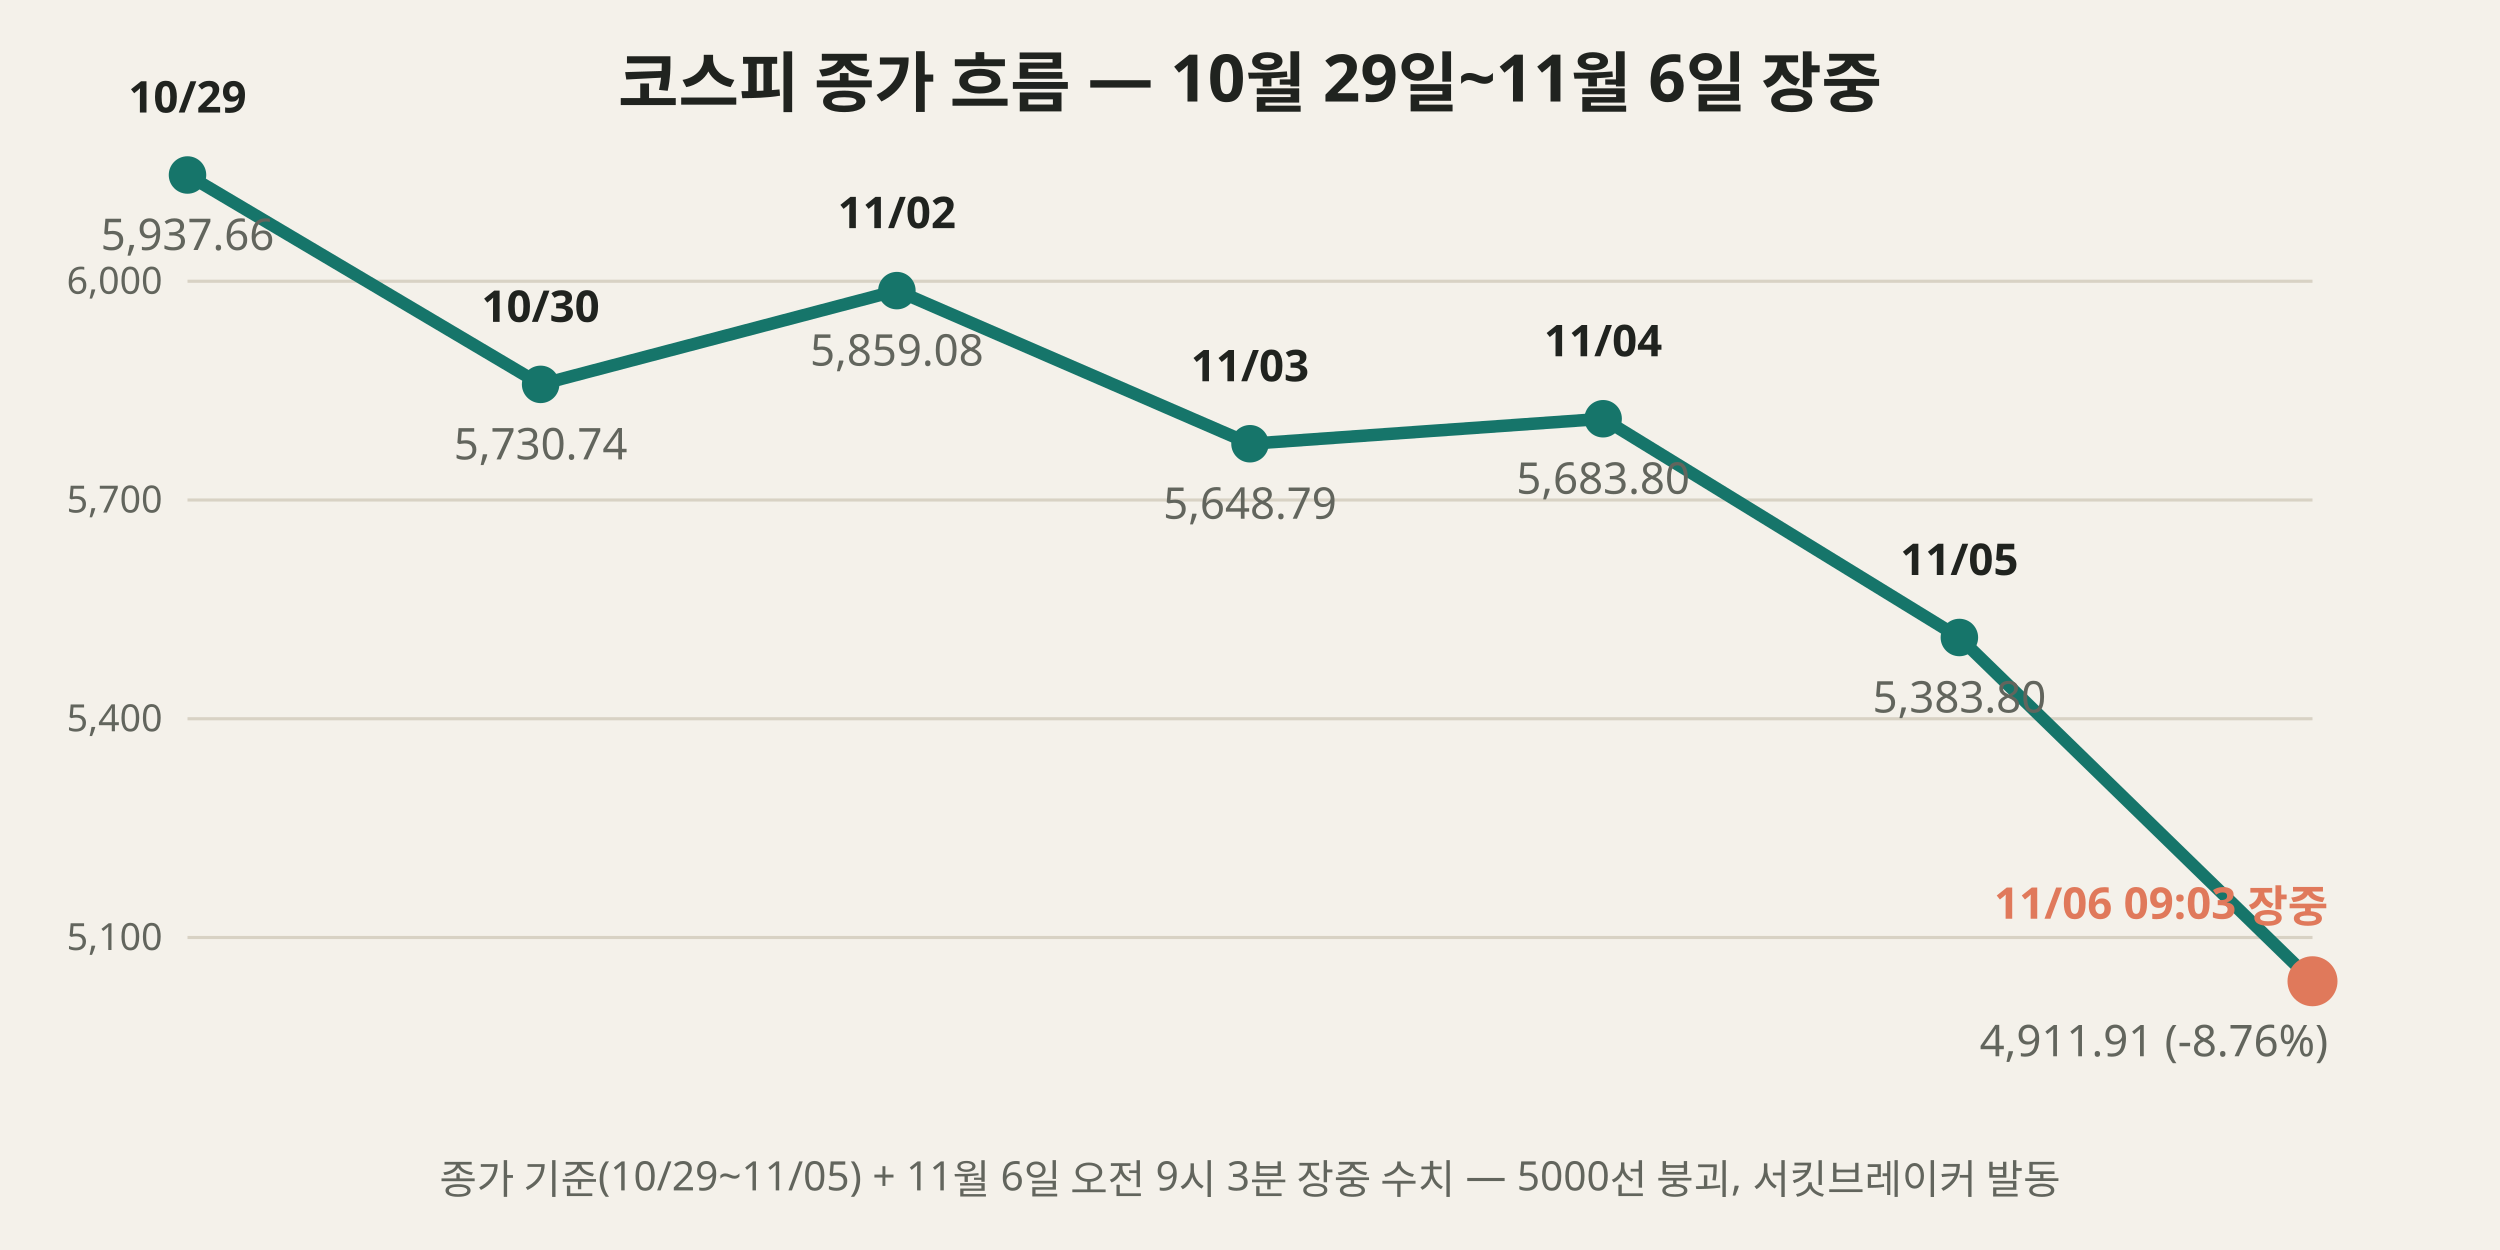
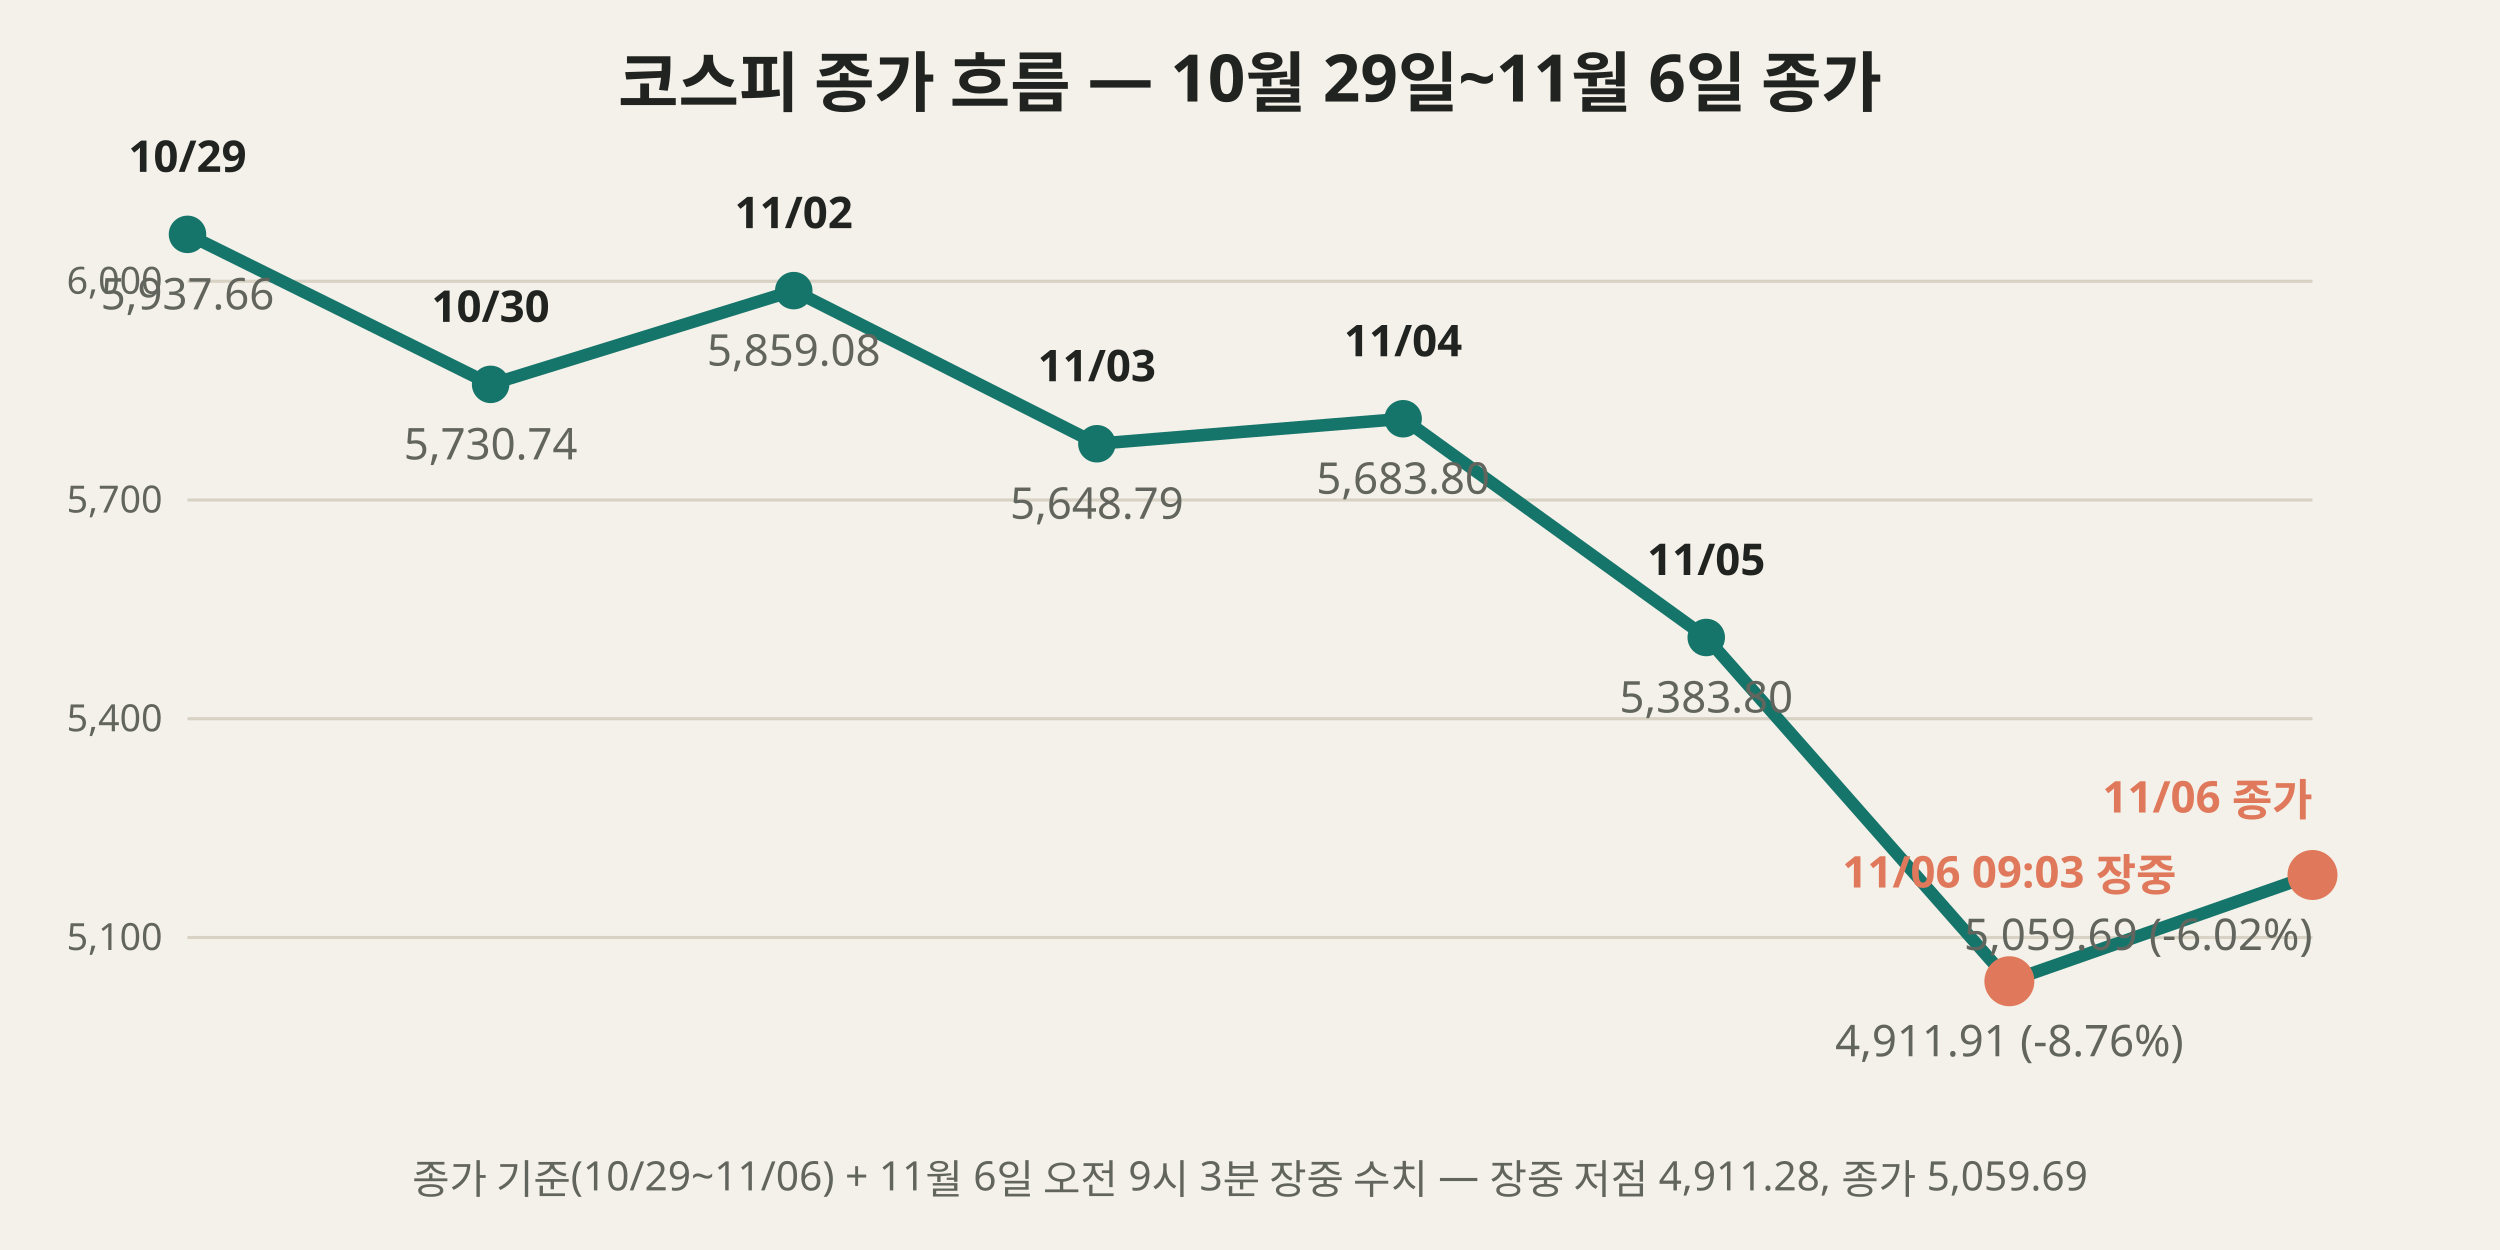
<svg xmlns="http://www.w3.org/2000/svg" width="800" height="400" viewBox="0 0 800 400" font-family="sans-serif">
  <rect width="800" height="400" fill="#f4f1ea" />
-   <text x="400" y="34" text-anchor="middle" font-size="21" font-weight="bold" fill="#20231f">코스피 종가 흐름 — 10월 29일~11월 6일 장중</text>
+   <text x="400" y="34" text-anchor="middle" font-size="21" font-weight="bold" fill="#20231f">코스피 종가 흐름 — 10월 29일~11월 6일 종가</text>
  <g stroke="#d8d2c4" stroke-width="1">
    <line x1="60" y1="90" x2="740" y2="90" />
    <line x1="60" y1="160" x2="740" y2="160" />
    <line x1="60" y1="230" x2="740" y2="230" />
    <line x1="60" y1="300" x2="740" y2="300" />
  </g>
  <g font-size="12" fill="#62655d" text-anchor="end">
    <text x="52" y="94">6,000</text>
    <text x="52" y="164">5,700</text>
    <text x="52" y="234">5,400</text>
    <text x="52" y="304">5,100</text>
  </g>
-   <polyline points="60,56 173,123 287,93 400,142 513,134 627,204 740,314" fill="none" stroke="#16756a" stroke-width="4" stroke-linejoin="round" />
+   <polyline points="60,75 157,123 254,93 351,142 449,134 546,204 643,314 740,280" fill="none" stroke="#16756a" stroke-width="4" stroke-linejoin="round" />
  <g font-size="14" fill="#20231f">
-     <circle cx="60" cy="56" r="6" fill="#16756a" />
-     <text x="60" y="36" text-anchor="middle" font-weight="bold">10/29</text>
-     <text x="60" y="80" text-anchor="middle" fill="#62655d">5,937.66</text>
-     <circle cx="173" cy="123" r="6" fill="#16756a" />
-     <text x="173" y="103" text-anchor="middle" font-weight="bold">10/30</text>
-     <text x="173" y="147" text-anchor="middle" fill="#62655d">5,730.74</text>
-     <circle cx="287" cy="93" r="6" fill="#16756a" />
-     <text x="287" y="73" text-anchor="middle" font-weight="bold">11/02</text>
-     <text x="287" y="117" text-anchor="middle" fill="#62655d">5,859.08</text>
-     <circle cx="400" cy="142" r="6" fill="#16756a" />
-     <text x="400" y="122" text-anchor="middle" font-weight="bold">11/03</text>
-     <text x="400" y="166" text-anchor="middle" fill="#62655d">5,648.79</text>
-     <circle cx="513" cy="134" r="6" fill="#16756a" />
-     <text x="513" y="114" text-anchor="middle" font-weight="bold">11/04</text>
-     <text x="513" y="158" text-anchor="middle" fill="#62655d">5,683.80</text>
-     <circle cx="627" cy="204" r="6" fill="#16756a" />
-     <text x="627" y="184" text-anchor="middle" font-weight="bold">11/05</text>
-     <text x="627" y="228" text-anchor="middle" fill="#62655d">5,383.80</text>
-     <circle cx="740" cy="314" r="8" fill="#e0795b" />
-     <text x="745" y="294" text-anchor="end" font-weight="bold" fill="#e0795b">11/06 09:03 장중</text>
-     <text x="745" y="338" text-anchor="end" fill="#62655d">4,911.91 (-8.76%)</text>
+     <circle cx="60" cy="75" r="6" fill="#16756a" />
+     <text x="60" y="55" text-anchor="middle" font-weight="bold">10/29</text>
+     <text x="60" y="99" text-anchor="middle" fill="#62655d">5,937.66</text>
+     <circle cx="157" cy="123" r="6" fill="#16756a" />
+     <text x="157" y="103" text-anchor="middle" font-weight="bold">10/30</text>
+     <text x="157" y="147" text-anchor="middle" fill="#62655d">5,730.74</text>
+     <circle cx="254" cy="93" r="6" fill="#16756a" />
+     <text x="254" y="73" text-anchor="middle" font-weight="bold">11/02</text>
+     <text x="254" y="117" text-anchor="middle" fill="#62655d">5,859.08</text>
+     <circle cx="351" cy="142" r="6" fill="#16756a" />
+     <text x="351" y="122" text-anchor="middle" font-weight="bold">11/03</text>
+     <text x="351" y="166" text-anchor="middle" fill="#62655d">5,648.79</text>
+     <circle cx="449" cy="134" r="6" fill="#16756a" />
+     <text x="449" y="114" text-anchor="middle" font-weight="bold">11/04</text>
+     <text x="449" y="158" text-anchor="middle" fill="#62655d">5,683.80</text>
+     <circle cx="546" cy="204" r="6" fill="#16756a" />
+     <text x="546" y="184" text-anchor="middle" font-weight="bold">11/05</text>
+     <text x="546" y="228" text-anchor="middle" fill="#62655d">5,383.80</text>
+     <circle cx="643" cy="314" r="8" fill="#e0795b" />
+     <text x="643" y="284" text-anchor="middle" font-weight="bold" fill="#e0795b">11/06 09:03 장중</text>
+     <text x="643" y="338" text-anchor="middle" fill="#62655d">4,911.91 (-8.76%)</text>
+     <circle cx="740" cy="280" r="8" fill="#e0795b" />
+     <text x="740" y="260" text-anchor="end" font-weight="bold" fill="#e0795b">11/06 종가</text>
+     <text x="740" y="304" text-anchor="end" fill="#62655d">5,059.69 (-6.02%)</text>
  </g>
  <g font-size="13" fill="#62655d">
-     <text x="400" y="382" text-anchor="middle">종가 기준(10/29~11/05) + 11월 6일 오전 9시 3분 장중 수치 — 5000선 붕괴, 서킷브레이커 발동</text>
+     <text x="400" y="382" text-anchor="middle">종가 기준(10/29~11/06) + 11월 6일 오전 9시 3분 장중 수치 — 장중 저점 4,911.28, 종가 5,059.69</text>
  </g>
</svg>
